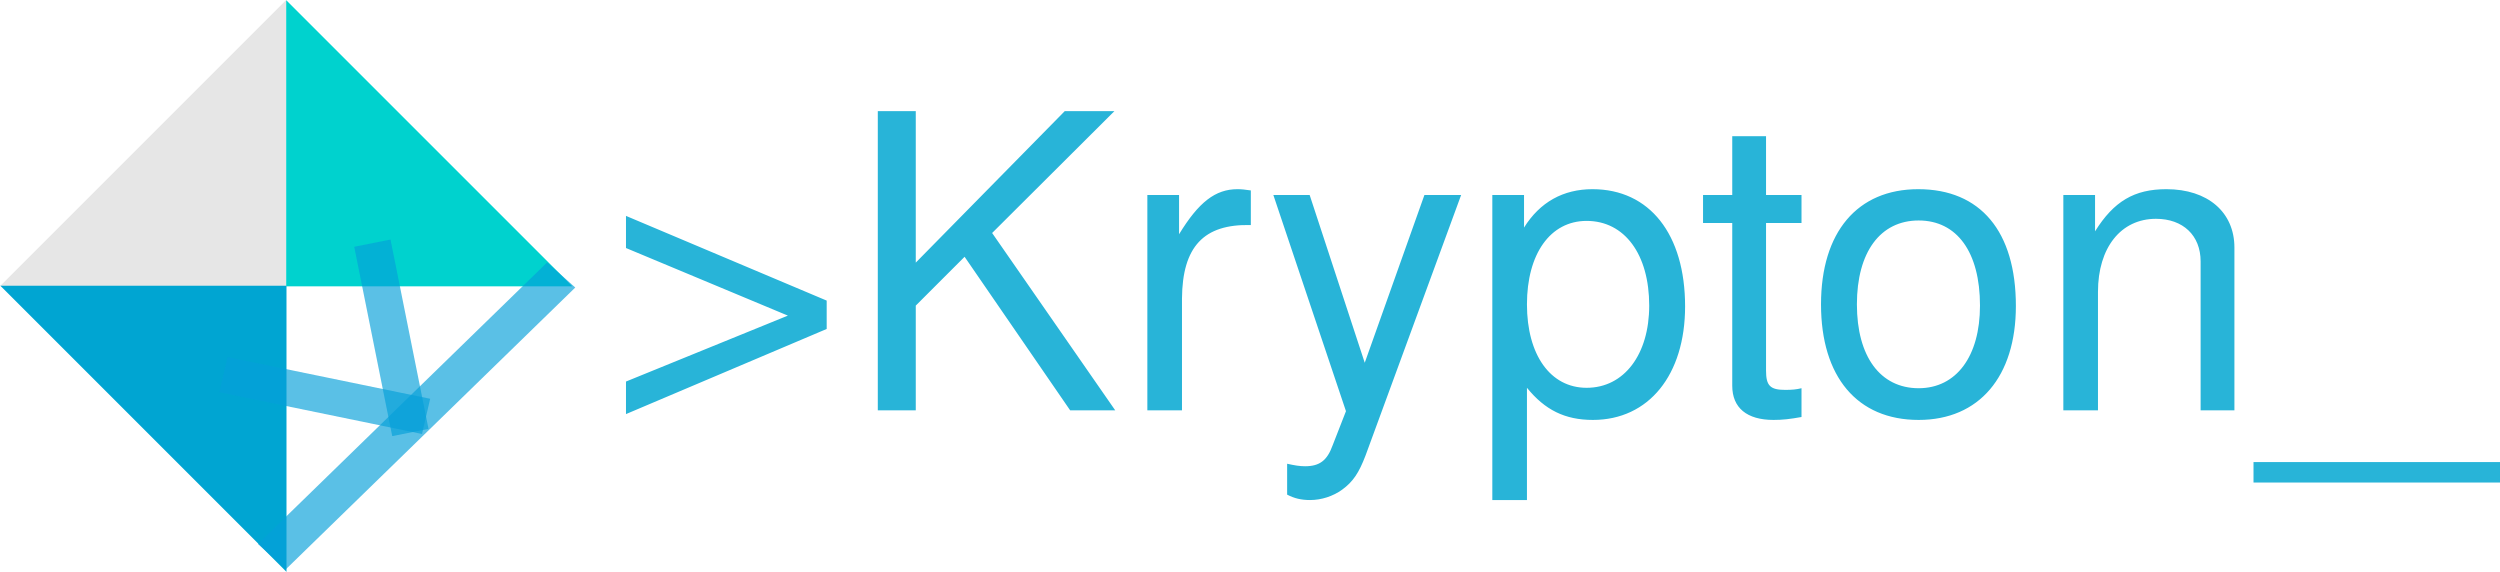
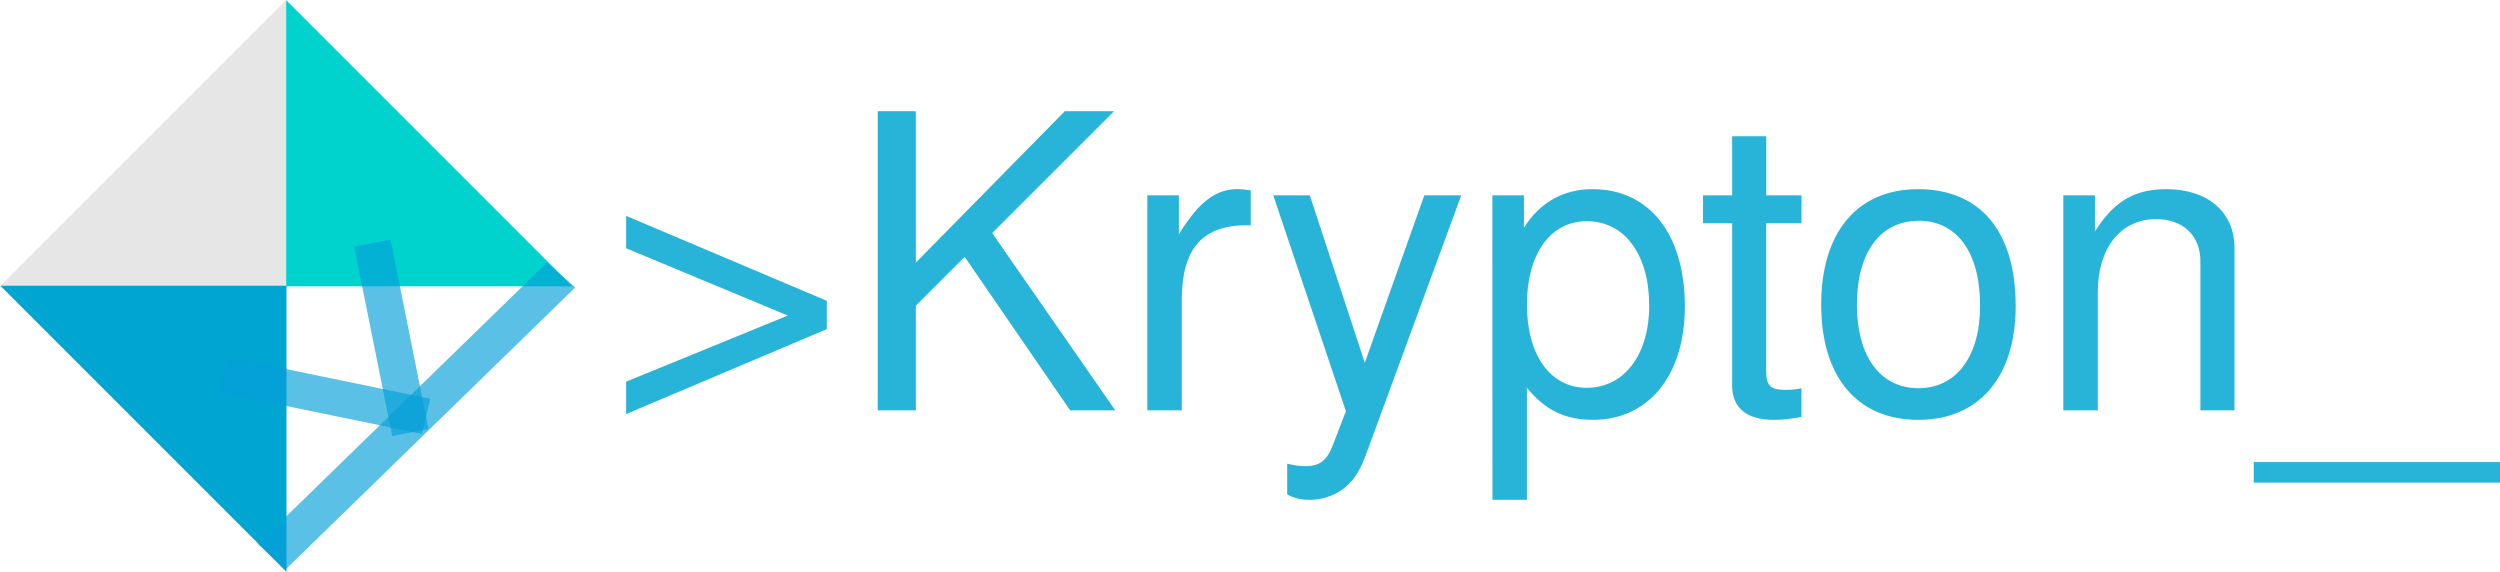
<svg xmlns="http://www.w3.org/2000/svg" width="39.819mm" height="9.109mm" viewBox="0 0 39.819 9.109" version="1.1" id="svg1">
  <defs id="defs1" />
-   <g id="layer1" transform="matrix(0.4253411,0,0,0.4253411,-40.36605,-52.32262)">
-     <path id="rect1" style="fill:#e6e6e6;stroke-width:0.091" d="m 94.903,123.013 h 10.716 m 0,0 v 10.716 H 94.903 m 0,0 v -10.716" />
-     <path id="rect1-5" style="fill:#00d2ce;fill-opacity:1;stroke-width:0.091" d="m 116.336,123.02 h -10.716 m 0,0 v 10.716 h 10.716 m 0,0 v -10.716" />
-     <path id="rect1-5-2" style="fill:#00a5d2;fill-opacity:1;stroke-width:0.091" d="m 94.915,144.428 h 10.716 m 0,0 V 133.712 H 94.915 m 0,0 v 10.716" />
-     <rect style="opacity:0.66;fill:#049fd9;fill-opacity:1;stroke-width:0.118" id="rect2" width="15.115" height="1.412" x="-37.512" y="176.113" transform="matrix(0.7165124,-0.6975744,0.7463292,0.665577,0,0)" />
-     <rect style="opacity:0.66;fill:#049fd9;fill-opacity:1;stroke-width:0.083" id="rect2-7" width="7.749" height="1.353" x="131.597" y="112.767" transform="matrix(0.9794652,0.2016132,-0.2258952,0.9741516,0,0)" />
-     <rect style="opacity:0.66;fill:#049fd9;fill-opacity:1;stroke-width:0.081" id="rect2-7-6" width="7.23" height="1.385" x="150.865" y="-81.405" transform="matrix(0.1968292,0.9804378,-0.9806668,0.1956852,0,0)" />
-     <text xml:space="preserve" style="font-style:normal;font-variant:normal;font-weight:normal;font-stretch:normal;font-size:15.368px;font-family:'Nimbus Sans';-inkscape-font-specification:'Nimbus Sans';text-align:start;writing-mode:lr-tb;direction:ltr;text-anchor:start;fill:#28b4d8;fill-opacity:1;stroke:none;stroke-width:1.856" x="117.58" y="138.38" id="text1">
-       <tspan id="tspan1" style="fill:#28b4d8;fill-opacity:1;stroke:none;stroke-width:1.856" x="117.58" y="138.38">&gt;Krypton_</tspan>
-     </text>
+   <g id="g1">
+     <path id="rect1" style="fill:#e6e6e6;stroke-width:0.039" d="M 5.0766351e-7,-4.894266e-7 H 4.558 m 0,0 V 4.558 H 5.0766351e-7 m 0,0 V -4.894266e-7" />
+     <path id="rect1-5" style="fill:#00d2ce;fill-opacity:1;stroke-width:0.039" d="M 9.116,0.003 H 4.558 m 0,0 V 4.561 h 4.558 m 0,0 V 0.003" />
+     <path id="rect1-5-2" style="fill:#00a5d2;fill-opacity:1;stroke-width:0.039" d="M 0.005,9.109 H 4.563 m 0,0 V 4.551 H 0.005 m 0,0 v 4.558" />
+     <rect style="opacity:0.66;fill:#049fd9;fill-opacity:1;stroke-width:0.05" id="rect2" width="6.429" height="0.6" x="-3.742" y="9.096" transform="matrix(0.7165124,-0.6975744,0.7463292,0.665577,0,0)" />
+     <rect style="opacity:0.66;fill:#049fd9;fill-opacity:1;stroke-width:0.035" id="rect2-7" width="3.296" height="0.575" x="4.816" y="4.841" transform="matrix(0.9794652,0.2016132,-0.2258952,0.9741516,0,0)" />
+     <rect style="opacity:0.66;fill:#049fd9;fill-opacity:1;stroke-width:0.034" id="rect2-7-6" width="3.075" height="0.589" x="4.959" y="-5.347" transform="matrix(0.1968292,0.9804378,-0.9806668,0.1956851,0,0)" />
+     <path style="font-size:15.368px;font-family:'Nimbus Sans';-inkscape-font-specification:'Nimbus Sans';fill:#28b4d8;stroke-width:0.79" d="M 13.169,4.791 9.973,3.438 V 3.954 L 12.548,5.026 9.973,6.079 v 0.516 l 3.196,-1.353 z m 1.418,0.078 0.778,-0.778 1.68,2.445 h 0.719 l -1.961,-2.824 1.941,-1.941 h -0.784 l -2.373,2.412 v -2.412 H 13.98 V 6.536 H 14.587 Z M 18.274,3.111 V 6.536 h 0.549 V 4.758 c 0.007,-0.824 0.346,-1.19 1.098,-1.17 V 3.032 c -0.092,-0.013 -0.144,-0.02 -0.209,-0.02 -0.353,0 -0.621,0.209 -0.935,0.719 V 3.111 Z m 4.412,0 -0.948,2.667 -0.876,-2.667 h -0.582 l 1.157,3.438 -0.209,0.543 c -0.092,0.242 -0.209,0.333 -0.438,0.333 -0.092,0 -0.17,-0.013 -0.288,-0.039 v 0.49 c 0.111,0.059 0.222,0.085 0.366,0.085 0.176,0 0.366,-0.059 0.51,-0.163 0.17,-0.124 0.268,-0.268 0.373,-0.543 l 1.523,-4.144 z m 1.085,4.85 h 0.549 V 6.177 c 0.288,0.353 0.608,0.51 1.052,0.51 0.889,0 1.464,-0.713 1.464,-1.804 0,-1.15 -0.562,-1.87 -1.471,-1.87 -0.464,0 -0.837,0.209 -1.092,0.614 V 3.111 h -0.503 z m 1.503,-4.438 c 0.601,0 0.994,0.529 0.994,1.347 0,0.778 -0.399,1.307 -0.994,1.307 -0.582,0 -0.954,-0.523 -0.954,-1.327 0,-0.804 0.373,-1.327 0.954,-1.327 z M 28.694,3.111 H 28.132 V 2.17 H 27.589 V 3.111 H 27.125 V 3.555 h 0.464 v 2.589 c 0,0.353 0.235,0.543 0.66,0.543 0.144,0 0.261,-0.013 0.444,-0.046 V 6.183 c -0.078,0.02 -0.15,0.026 -0.261,0.026 -0.235,0 -0.301,-0.065 -0.301,-0.307 V 3.555 h 0.562 z m 1.856,-0.098 c -0.967,0 -1.543,0.686 -1.543,1.837 0,1.157 0.575,1.837 1.549,1.837 0.967,0 1.549,-0.686 1.549,-1.811 0,-1.19 -0.562,-1.863 -1.556,-1.863 z m 0.007,0.503 c 0.614,0 0.981,0.503 0.981,1.353 0,0.811 -0.379,1.314 -0.981,1.314 -0.608,0 -0.981,-0.503 -0.981,-1.333 0,-0.83 0.373,-1.333 0.981,-1.333 z M 32.864,3.111 V 6.536 h 0.549 V 4.647 c 0,-0.699 0.366,-1.157 0.928,-1.157 0.431,0 0.706,0.261 0.706,0.673 V 6.536 h 0.543 V 3.948 c 0,-0.569 -0.425,-0.935 -1.085,-0.935 -0.51,0 -0.837,0.196 -1.137,0.673 V 3.111 Z m 6.955,4.249 h -3.922 v 0.327 h 3.922 z" id="text1" aria-label="&gt;Krypton_" />
  </g>
</svg>
